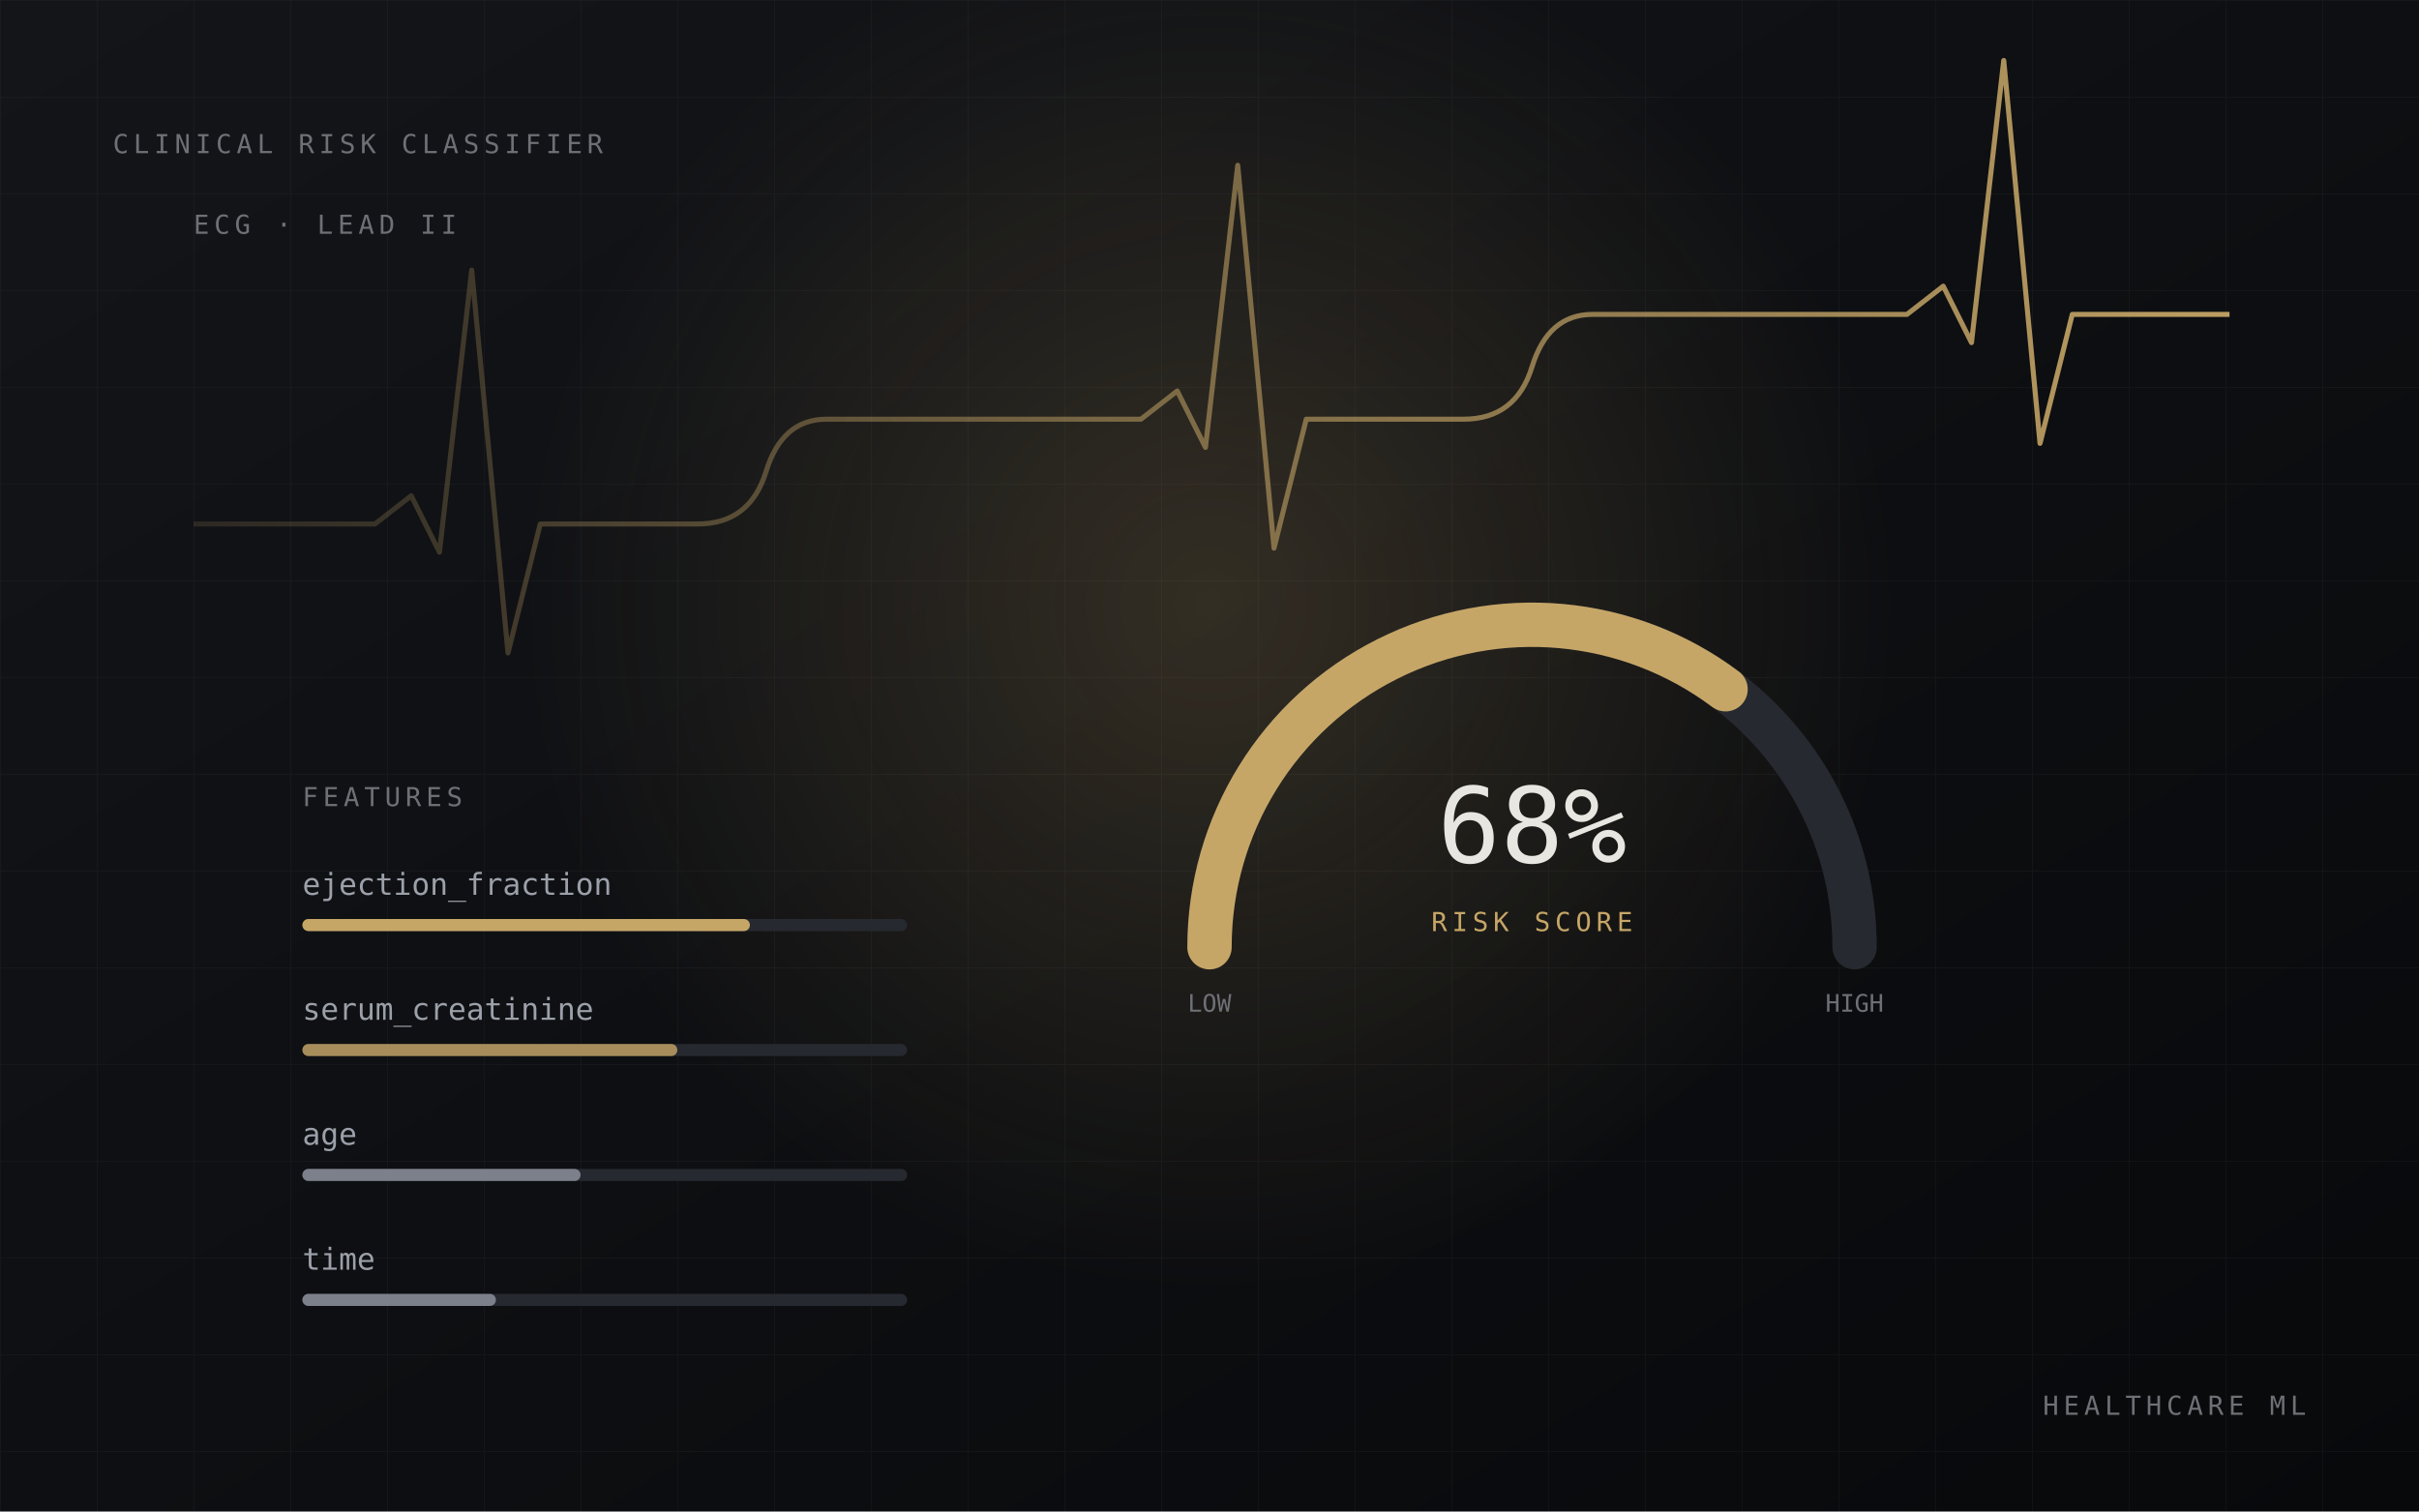
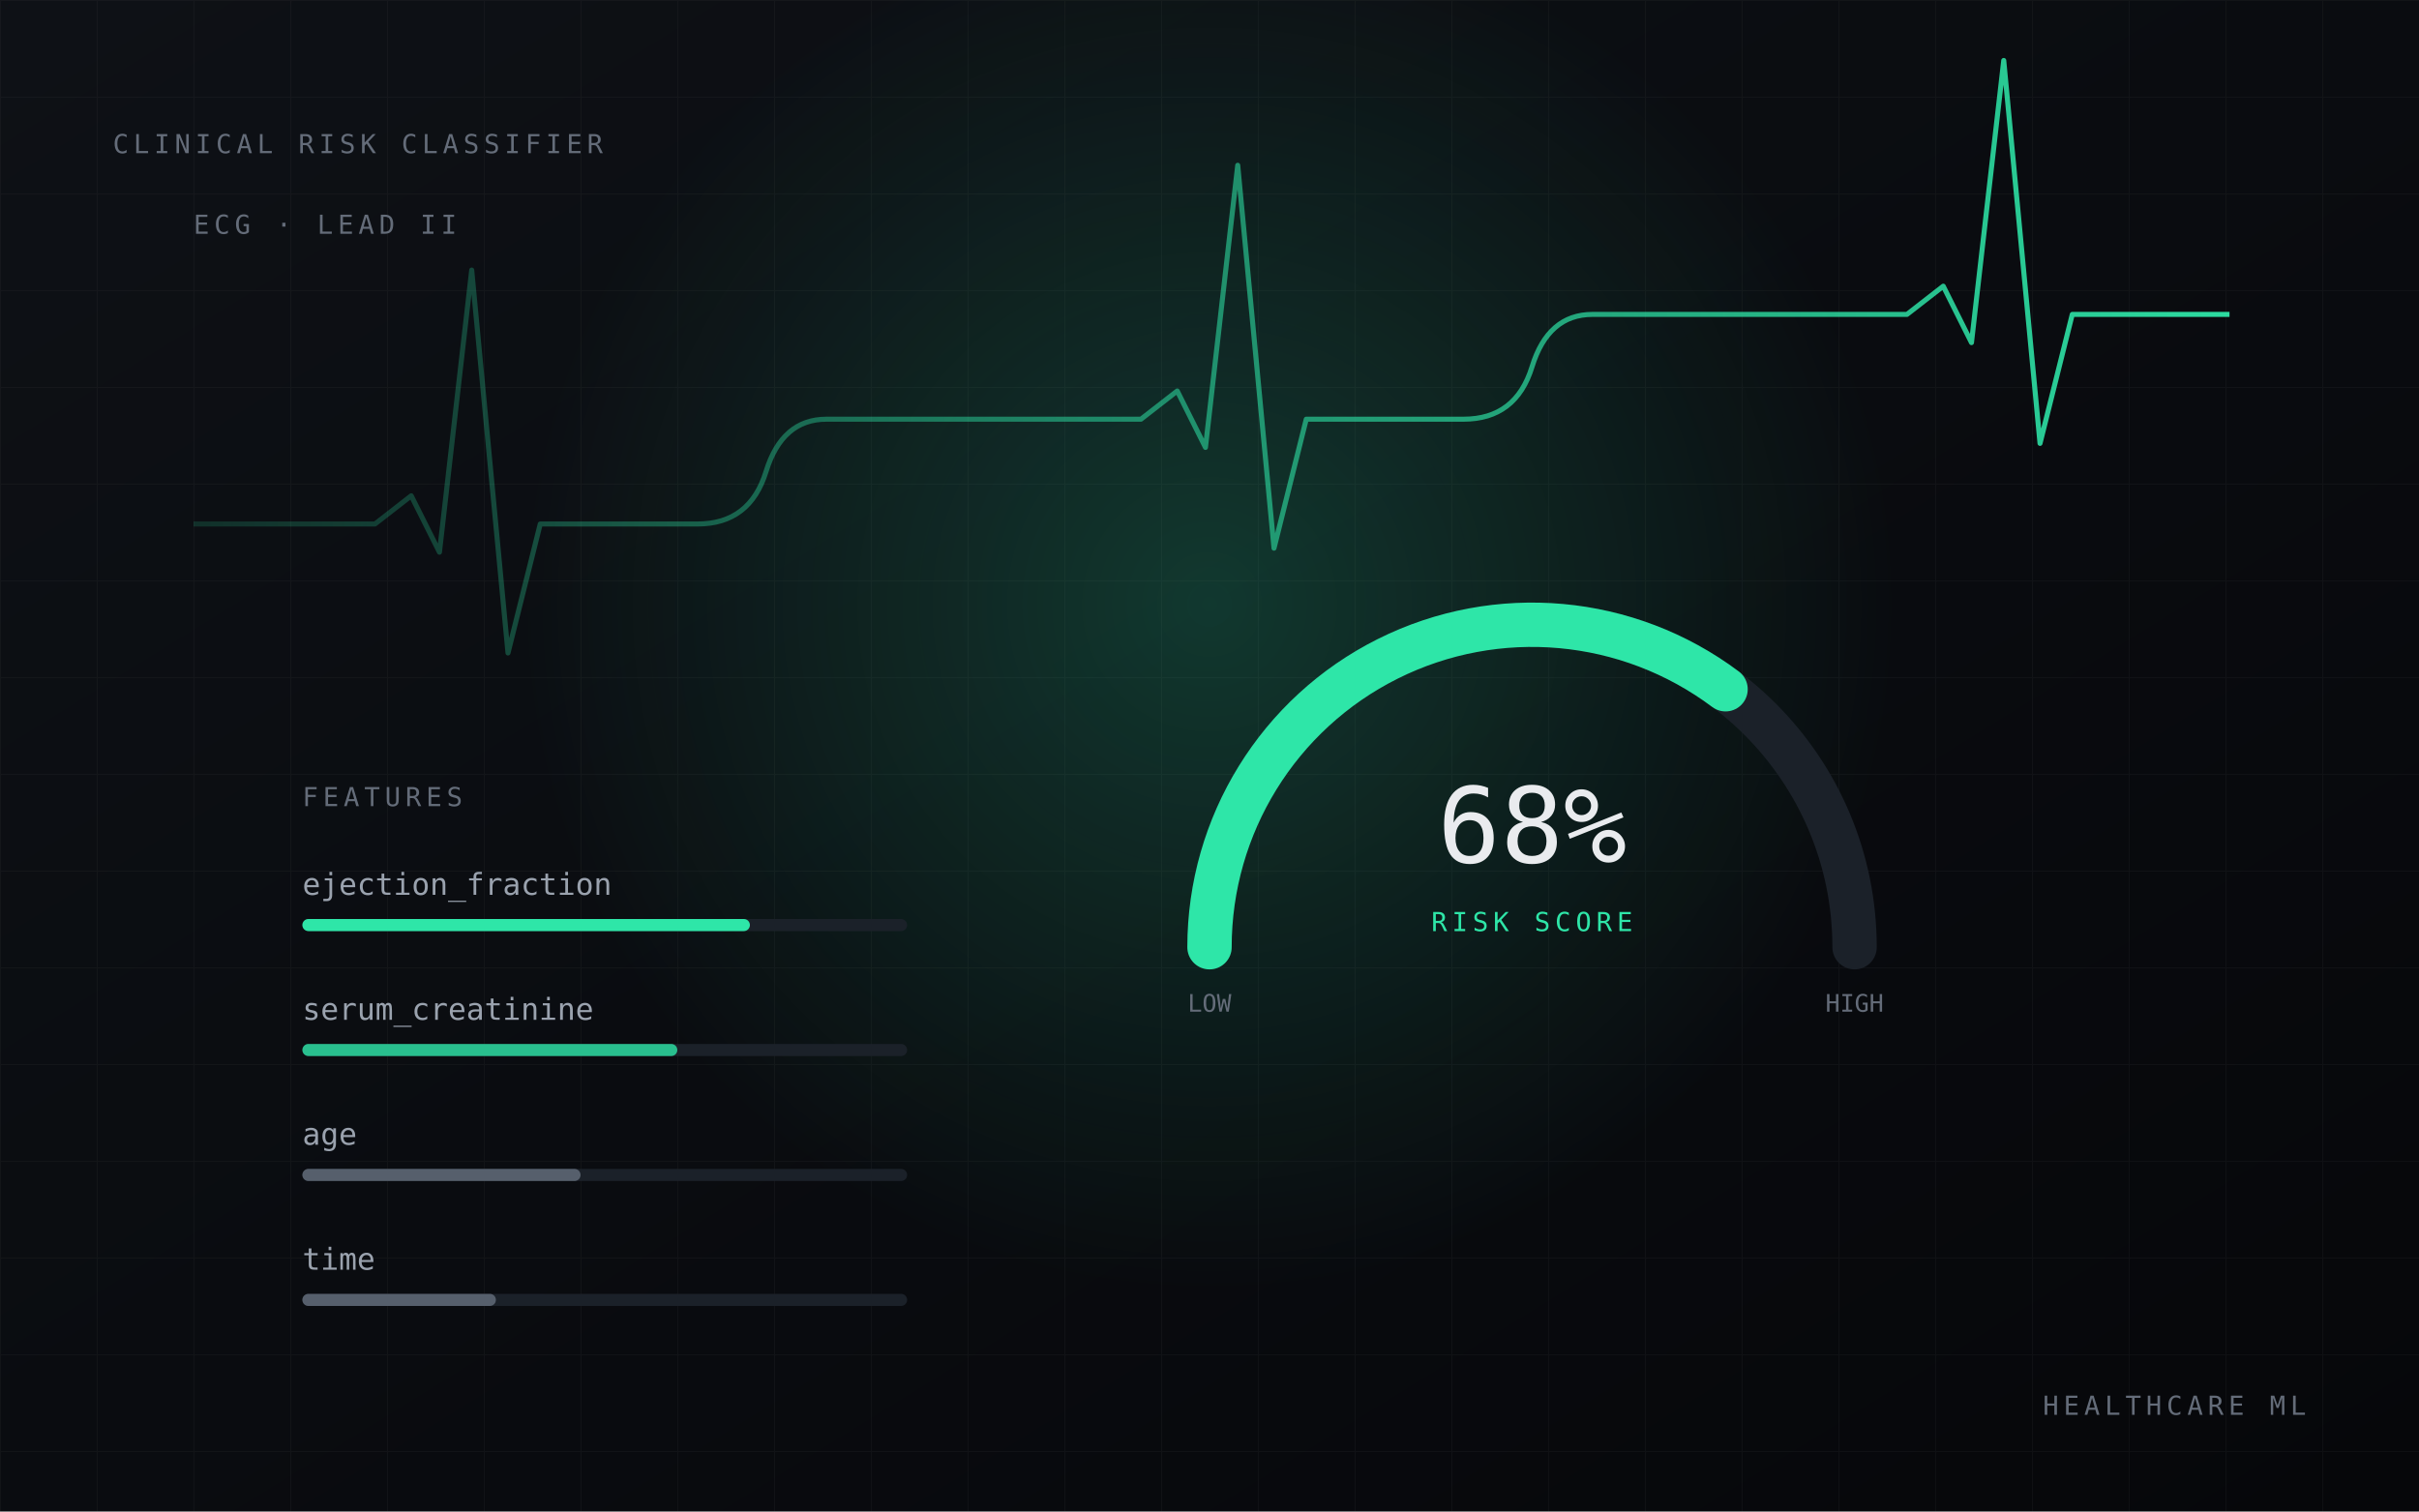
<svg xmlns="http://www.w3.org/2000/svg" viewBox="0 0 1200 750" role="img" aria-label="ECG trace above a clinical risk gauge and feature readouts">
  <defs>
    <linearGradient id="hf-bg" x1="0" y1="0" x2="1" y2="1">
-       <stop offset="0" stop-color="#131519" />
-       <stop offset="1" stop-color="#08090B" />
+       <stop offset="0" stop-color="#0E1116" />
+       <stop offset="1" stop-color="#06070A" />
    </linearGradient>
    <pattern id="hf-grid" width="48" height="48" patternUnits="userSpaceOnUse">
      <path d="M48 0H0V48" fill="none" stroke="#FFFFFF" stroke-opacity=".035" stroke-width="1" />
    </pattern>
    <radialGradient id="hf-glow" cx=".5" cy=".5" r=".5">
-       <stop offset="0" stop-color="#C6A667" stop-opacity=".2" />
-       <stop offset="1" stop-color="#C6A667" stop-opacity="0" />
+       <stop offset="0" stop-color="#2EE6A8" stop-opacity=".2" />
+       <stop offset="1" stop-color="#2EE6A8" stop-opacity="0" />
    </radialGradient>
    <linearGradient id="hf-fade" x1="0" y1="0" x2="1" y2="0">
-       <stop offset="0" stop-color="#C6A667" stop-opacity=".15" />
-       <stop offset="1" stop-color="#C6A667" stop-opacity=".95" />
+       <stop offset="0" stop-color="#2EE6A8" stop-opacity=".15" />
+       <stop offset="1" stop-color="#2EE6A8" stop-opacity=".95" />
    </linearGradient>
  </defs>
  <rect width="1200" height="750" fill="url(#hf-bg)" />
  <rect width="1200" height="750" fill="url(#hf-grid)" />
  <circle cx="600" cy="300" r="340" fill="url(#hf-glow)" />
  <g transform="translate(96 140)">
-     <text x="0" y="-24" font-family="ui-monospace,'JetBrains Mono',monospace" font-size="13" letter-spacing="2.4" fill="#6E7076">ECG · LEAD II</text>
+     <text x="0" y="-24" font-family="ui-monospace,'JetBrains Mono',monospace" font-size="13" letter-spacing="2.4" fill="#646C79">ECG · LEAD II</text>
    <path d="M0 120 H 90 l 18 -14 l 14 28 l 16 -140 l 18 190 l 16 -64 H 250 q 26 0 34 -26 q 8 -26 30 -26 H 380              H 470 l 18 -14 l 14 28 l 16 -140 l 18 190 l 16 -64 H 630 q 26 0 34 -26 q 8 -26 30 -26 H 760              H 850 l 18 -14 l 14 28 l 16 -140 l 18 190 l 16 -64 H 1010" fill="none" stroke="url(#hf-fade)" stroke-width="2.5" stroke-linejoin="round" />
  </g>
  <g transform="translate(150 400)" font-family="ui-monospace,'JetBrains Mono',monospace">
-     <text x="0" y="0" font-size="13" letter-spacing="2.4" fill="#6E7076">FEATURES</text>
+     <text x="0" y="0" font-size="13" letter-spacing="2.4" fill="#646C79">FEATURES</text>
    <g font-size="15">
-       <text x="0" y="44" fill="#9BA0A9">ejection_fraction</text>
-       <rect x="0" y="56" width="300" height="6" rx="3" fill="#26292F" />
-       <rect x="0" y="56" width="222" height="6" rx="3" fill="#C6A667" />
-       <text x="0" y="106" fill="#9BA0A9">serum_creatinine</text>
-       <rect x="0" y="118" width="300" height="6" rx="3" fill="#26292F" />
-       <rect x="0" y="118" width="186" height="6" rx="3" fill="#C6A667" fill-opacity=".8" />
-       <text x="0" y="168" fill="#9BA0A9">age</text>
-       <rect x="0" y="180" width="300" height="6" rx="3" fill="#26292F" />
-       <rect x="0" y="180" width="138" height="6" rx="3" fill="#7C808A" />
-       <text x="0" y="230" fill="#9BA0A9">time</text>
-       <rect x="0" y="242" width="300" height="6" rx="3" fill="#26292F" />
-       <rect x="0" y="242" width="96" height="6" rx="3" fill="#7C808A" />
+       <text x="0" y="44" fill="#9AA2AE">ejection_fraction</text>
+       <rect x="0" y="56" width="300" height="6" rx="3" fill="#1B2129" />
+       <rect x="0" y="56" width="222" height="6" rx="3" fill="#2EE6A8" />
+       <text x="0" y="106" fill="#9AA2AE">serum_creatinine</text>
+       <rect x="0" y="118" width="300" height="6" rx="3" fill="#1B2129" />
+       <rect x="0" y="118" width="186" height="6" rx="3" fill="#2EE6A8" fill-opacity=".8" />
+       <text x="0" y="168" fill="#9AA2AE">age</text>
+       <rect x="0" y="180" width="300" height="6" rx="3" fill="#1B2129" />
+       <rect x="0" y="180" width="138" height="6" rx="3" fill="#565F6C" />
+       <text x="0" y="230" fill="#9AA2AE">time</text>
+       <rect x="0" y="242" width="300" height="6" rx="3" fill="#1B2129" />
+       <rect x="0" y="242" width="96" height="6" rx="3" fill="#565F6C" />
    </g>
  </g>
  <g transform="translate(760 470)">
-     <path d="M-160 0 A 160 160 0 0 1 160 0" fill="none" stroke="#26292F" stroke-width="22" stroke-linecap="round" />
-     <path d="M-160 0 A 160 160 0 0 1 96 -128" fill="none" stroke="#C6A667" stroke-width="22" stroke-linecap="round" />
-     <text x="0" y="-42" text-anchor="middle" font-family="ui-monospace,'JetBrains Mono',monospace" font-size="52" fill="#E8E6E1">68%</text>
-     <text x="0" y="-8" text-anchor="middle" font-family="ui-monospace,'JetBrains Mono',monospace" font-size="13" letter-spacing="2.4" fill="#C6A667">RISK SCORE</text>
-     <g font-family="ui-monospace,'JetBrains Mono',monospace" font-size="12" fill="#6E7076">
+     <path d="M-160 0 A 160 160 0 0 1 160 0" fill="none" stroke="#1B2129" stroke-width="22" stroke-linecap="round" />
+     <path d="M-160 0 A 160 160 0 0 1 96 -128" fill="none" stroke="#2EE6A8" stroke-width="22" stroke-linecap="round" />
+     <text x="0" y="-42" text-anchor="middle" font-family="ui-monospace,'JetBrains Mono',monospace" font-size="52" fill="#E9EBEE">68%</text>
+     <text x="0" y="-8" text-anchor="middle" font-family="ui-monospace,'JetBrains Mono',monospace" font-size="13" letter-spacing="2.4" fill="#2EE6A8">RISK SCORE</text>
+     <g font-family="ui-monospace,'JetBrains Mono',monospace" font-size="12" fill="#646C79">
      <text x="-160" y="32" text-anchor="middle">LOW</text>
      <text x="160" y="32" text-anchor="middle">HIGH</text>
    </g>
  </g>
-   <g font-family="ui-monospace,'JetBrains Mono',monospace" font-size="13" letter-spacing="2.4" fill="#6E7076">
+   <g font-family="ui-monospace,'JetBrains Mono',monospace" font-size="13" letter-spacing="2.4" fill="#646C79">
    <text x="56" y="76">CLINICAL RISK CLASSIFIER</text>
    <text x="1144" y="702" text-anchor="end">HEALTHCARE ML</text>
  </g>
</svg>
